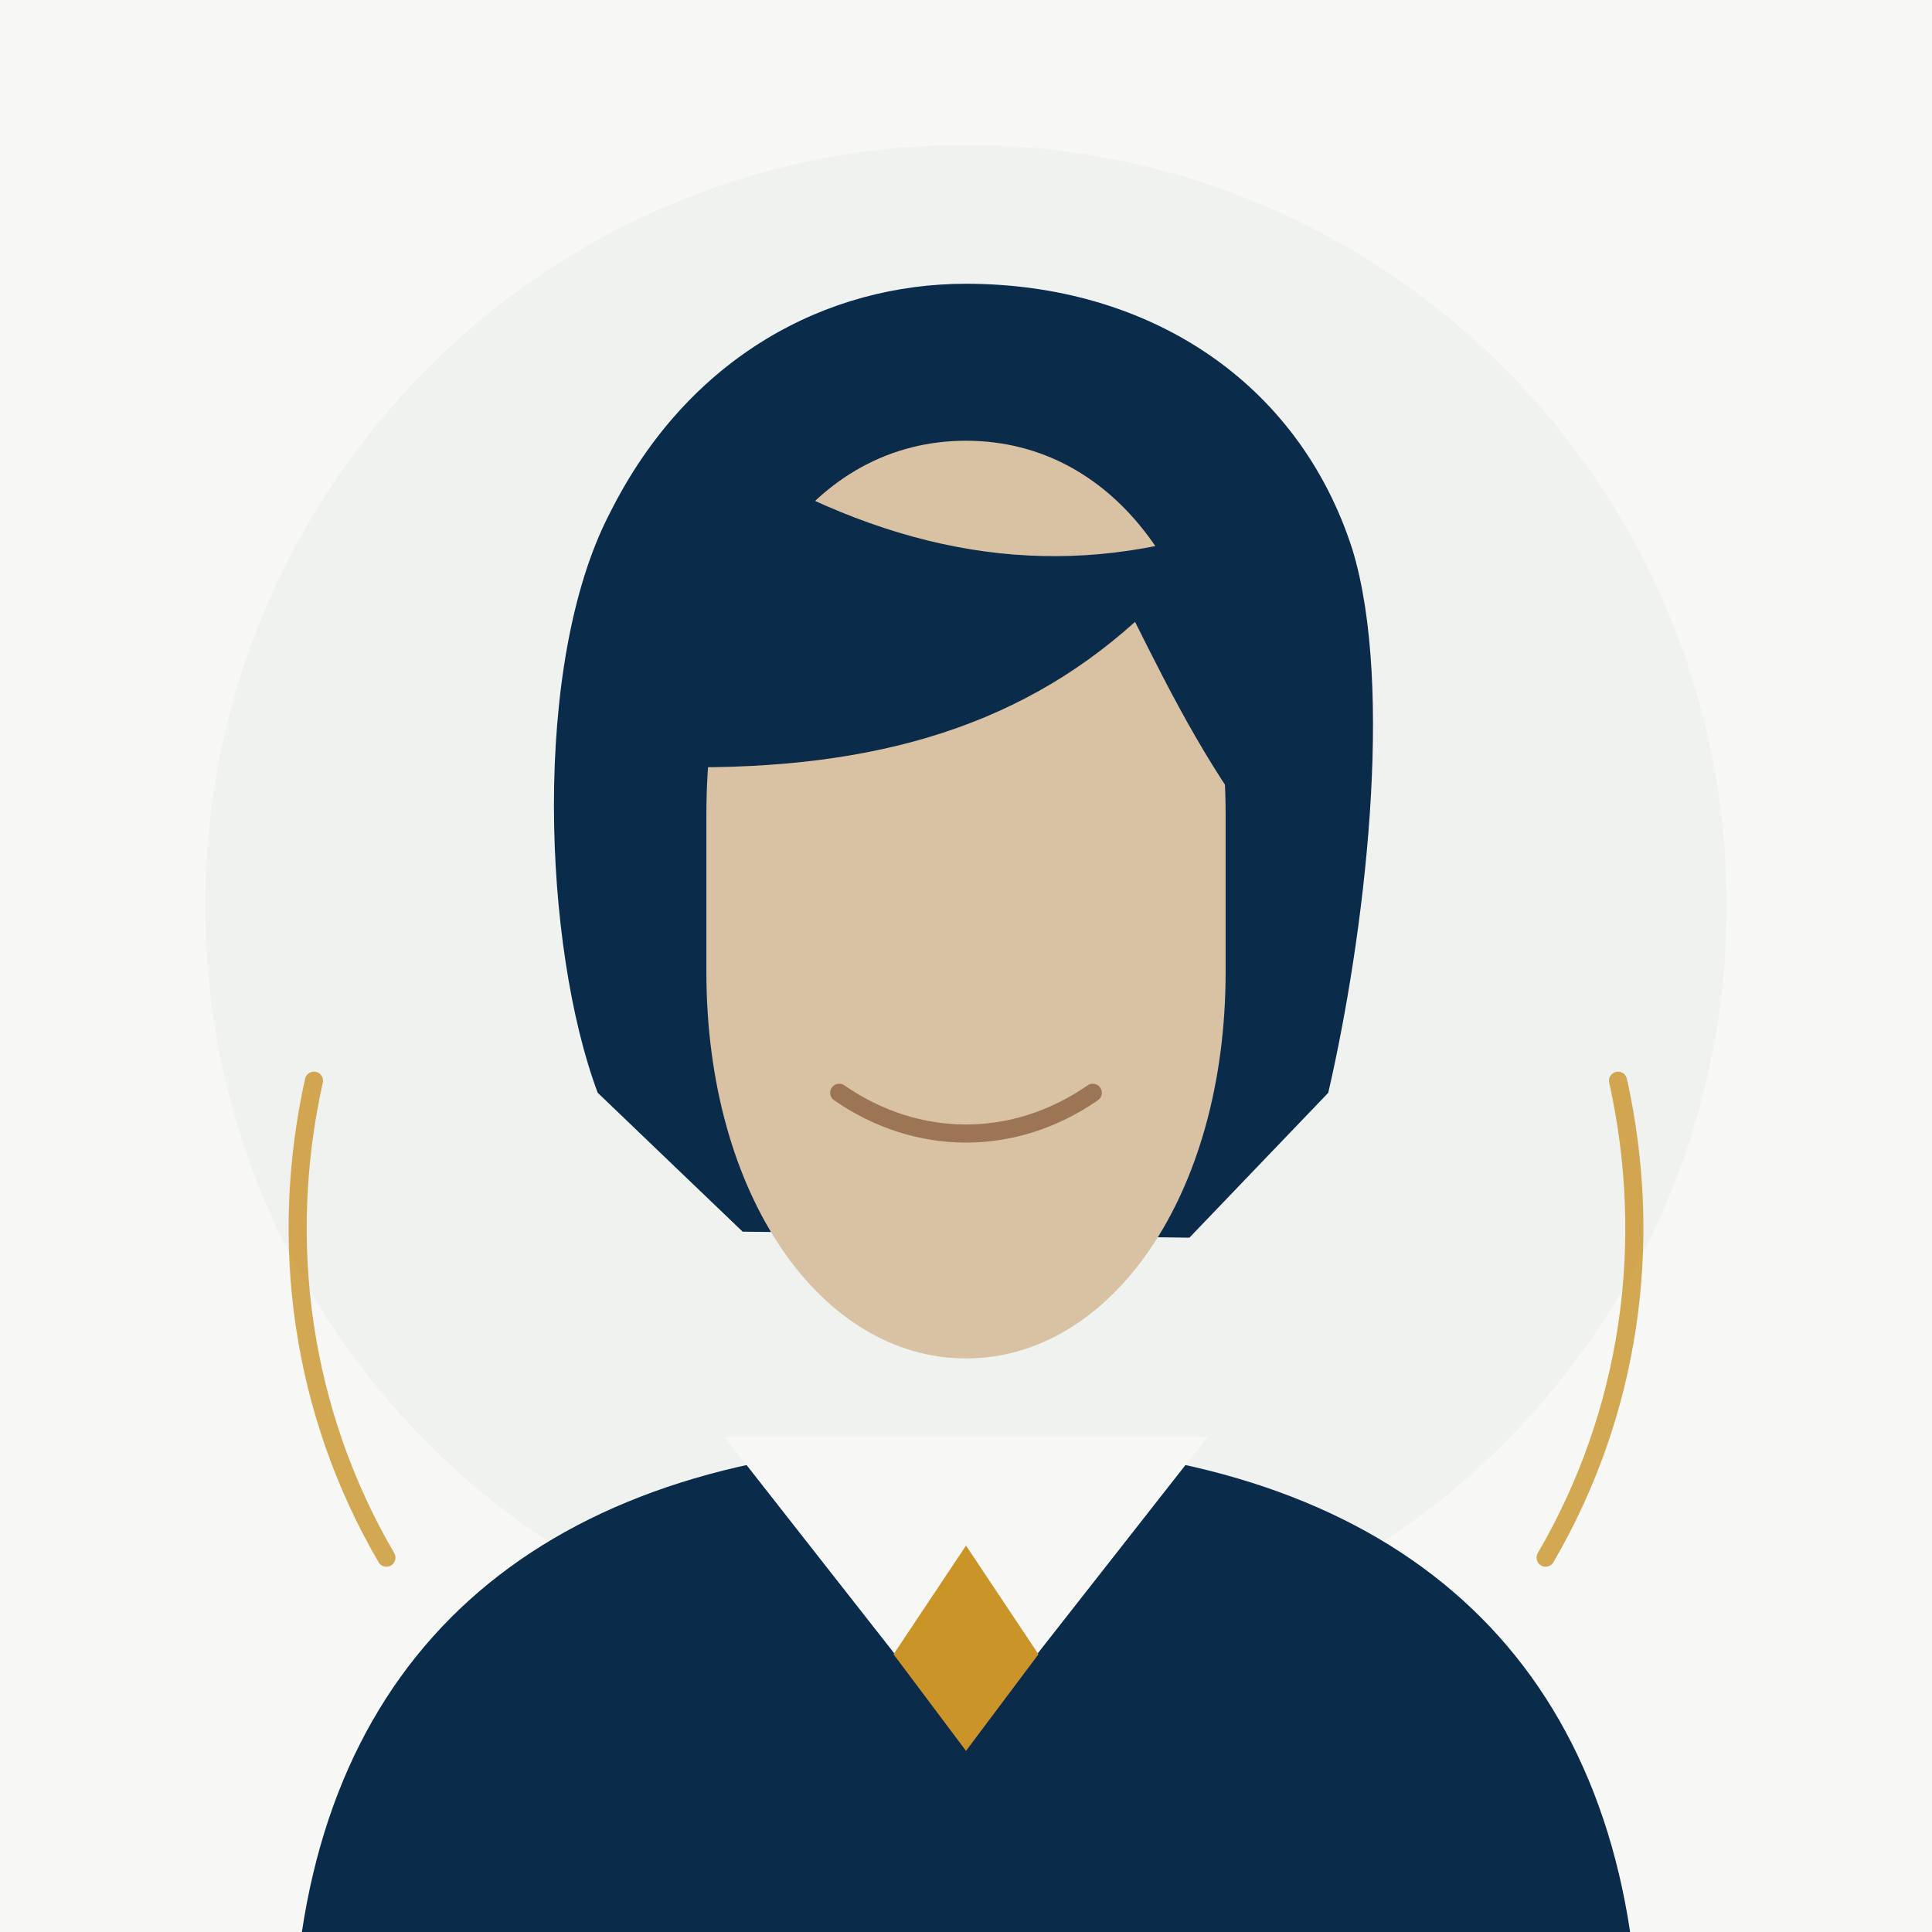
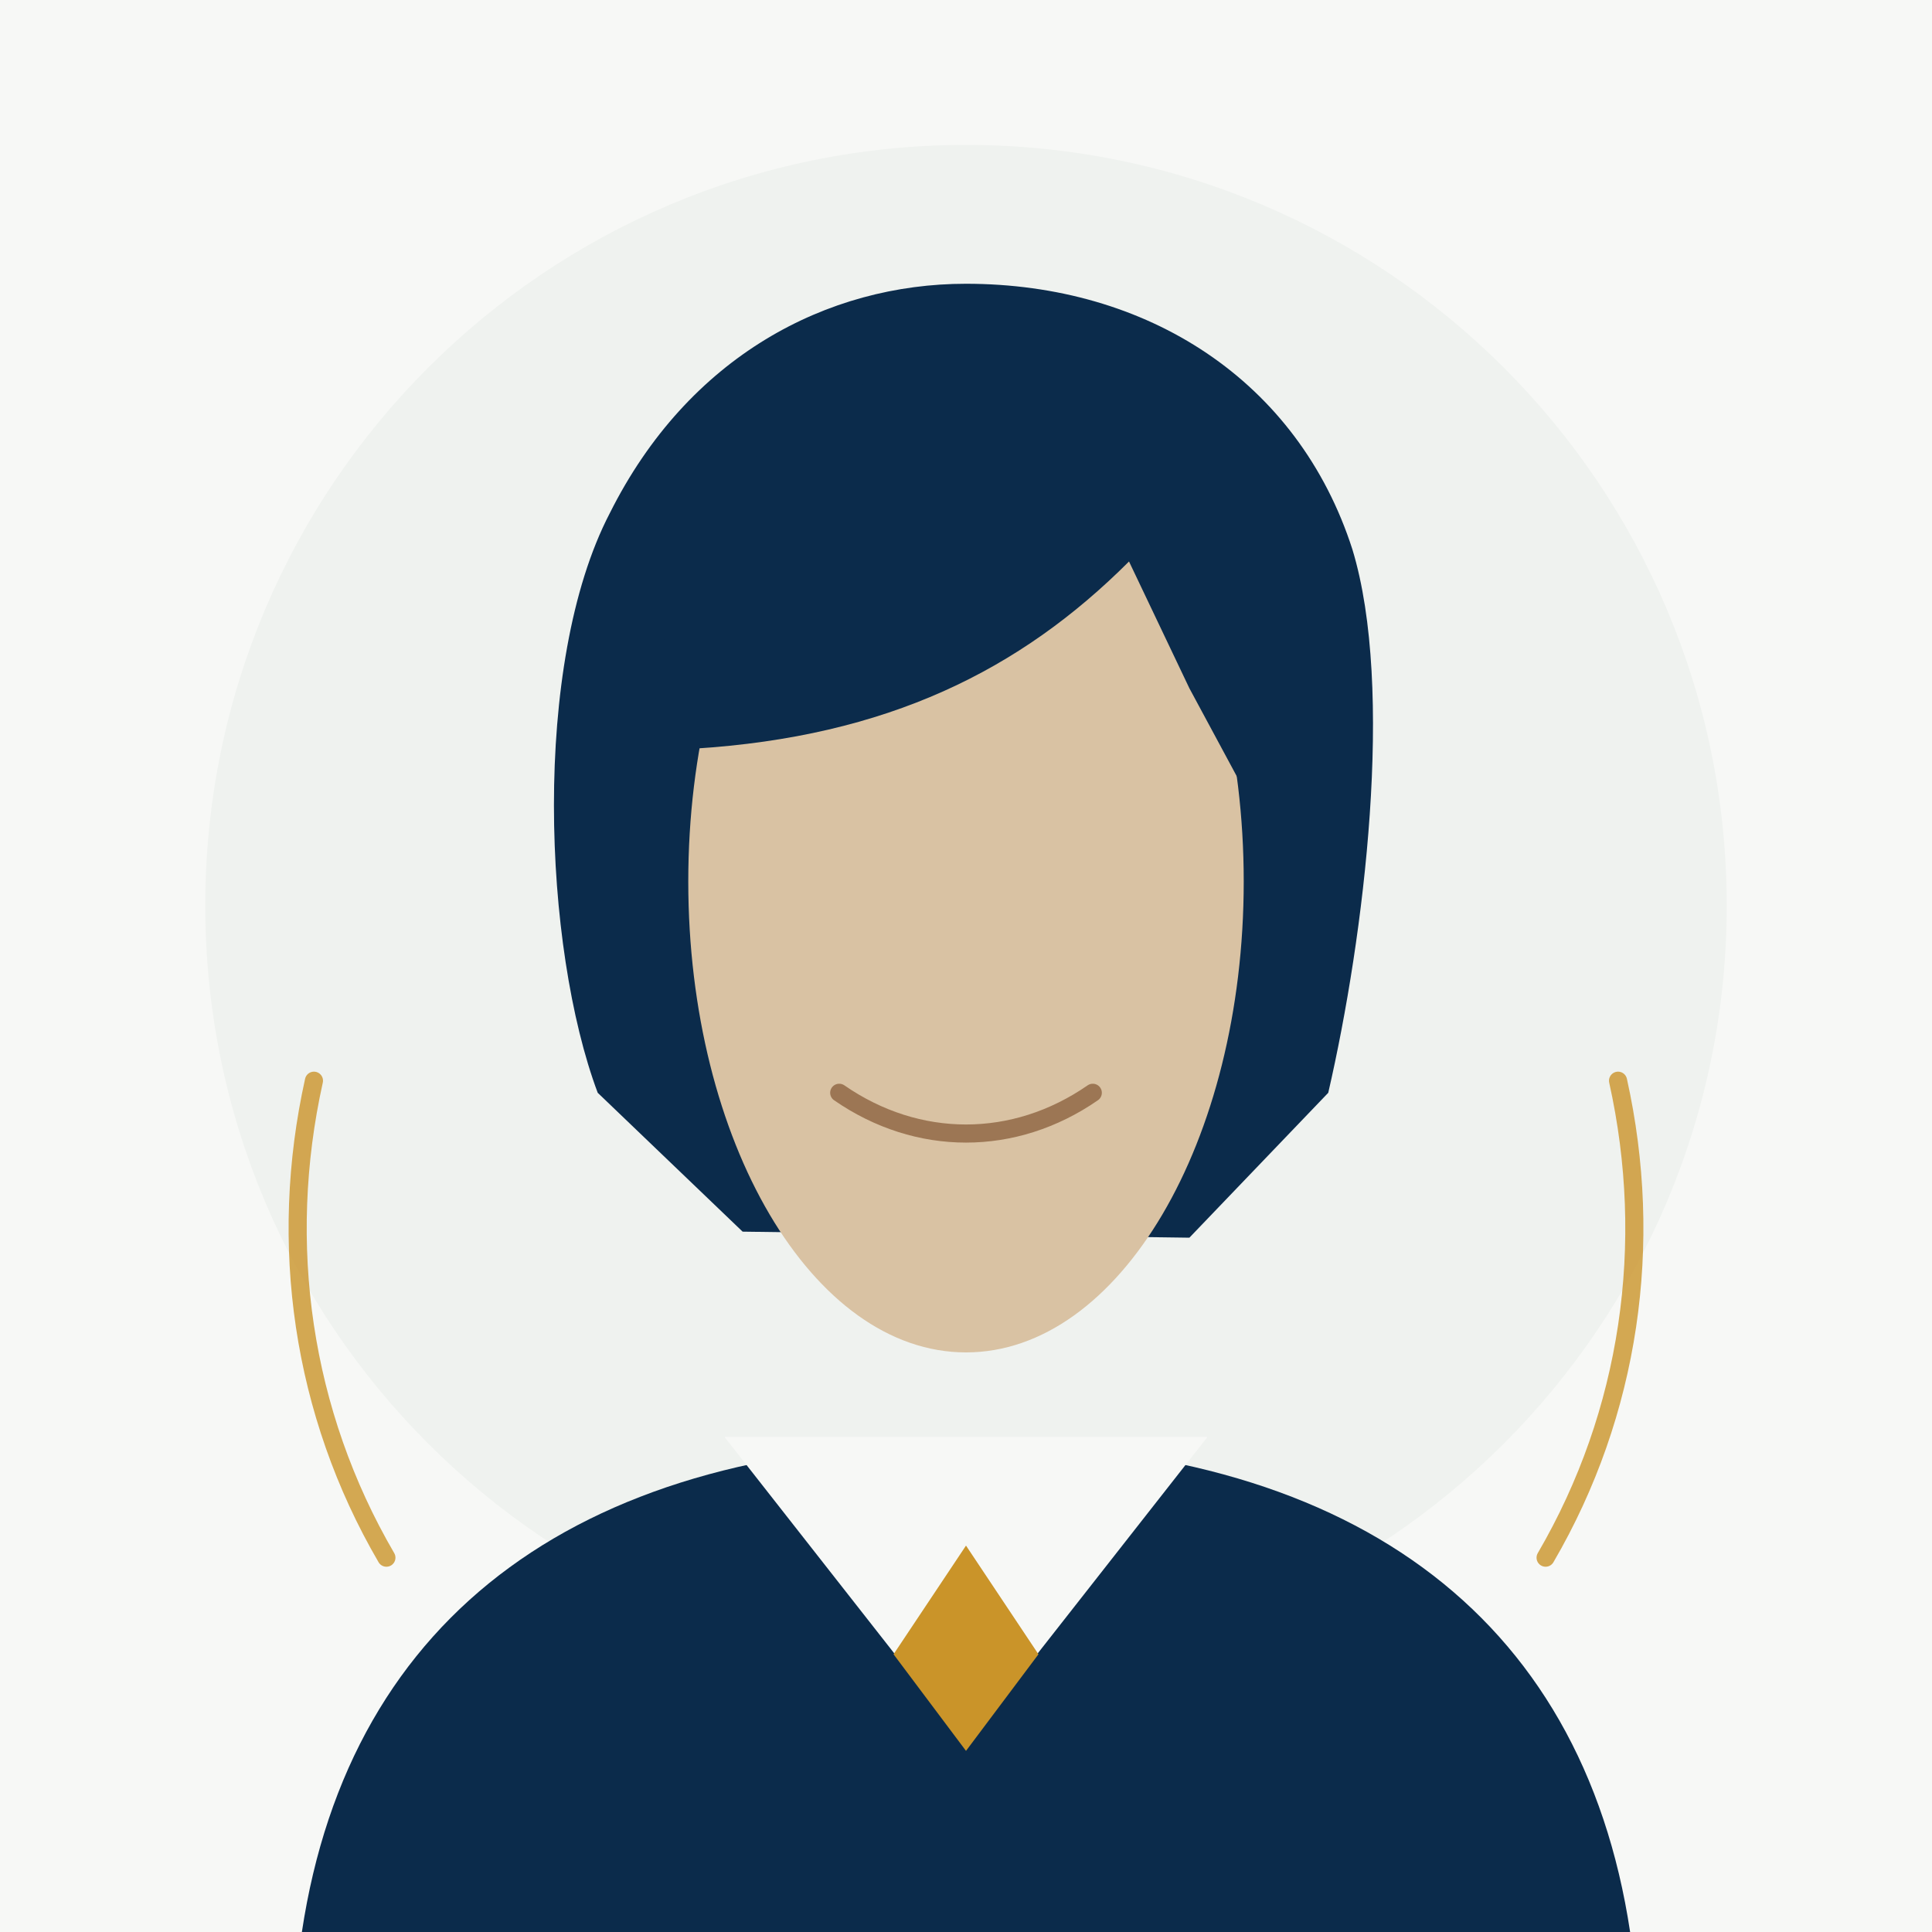
<svg xmlns="http://www.w3.org/2000/svg" viewBox="0 0 320 320" role="img" aria-label="Default portrait, feminine">
  <rect width="320" height="320" fill="#F7F8F6" />
  <circle cx="160" cy="150" r="126" fill="#EFF2EF" />
  <path d="M50 320c8-53 47-81 110-81s102 28 110 81" fill="#0B2B4B" />
  <path d="M120 238l40 51 40-51" fill="#F7F8F6" />
  <path d="M148 274l12 16 12-16-12-18z" fill="#CA9429" />
  <path d="M99 181c-9-24-11-71 2-96 13-26 36-38 59-38 30 0 55 16 64 44 7 23 2 64-4 90l-23 24-74-1z" fill="#0B2B4B" />
-   <path d="M117 135c0-38 18-62 43-62s43 24 43 62v26c0 37-19 64-43 64s-43-27-43-64z" fill="#D9C2A3" />
-   <path d="M109 143c-4-24 6-54 18-64 26 14 51 17 77 8 9 14 11 35 7 54-10-12-17-26-23-38-20 18-45 25-79 24z" fill="#0B2B4B" />
+   <ellipse cx="160" cy="146" rx="46" ry="78" fill="#D9C2A3" />
+   <path d="M110 143c-5-29 1-55 18-70 20-18 48-16 66-1 17 15 22 39 17 68l-14-26-10-21c-18 18-40 29-72 31z" fill="#0B2B4B" />
  <path d="M139 181c13 9 29 9 42 0" fill="none" stroke="#9C7654" stroke-linecap="round" stroke-width="3" />
  <path d="M64 258c-14-24-18-52-12-79M256 258c14-24 18-52 12-79" fill="none" stroke="#CA9429" stroke-width="3" stroke-linecap="round" opacity=".8" />
</svg>
